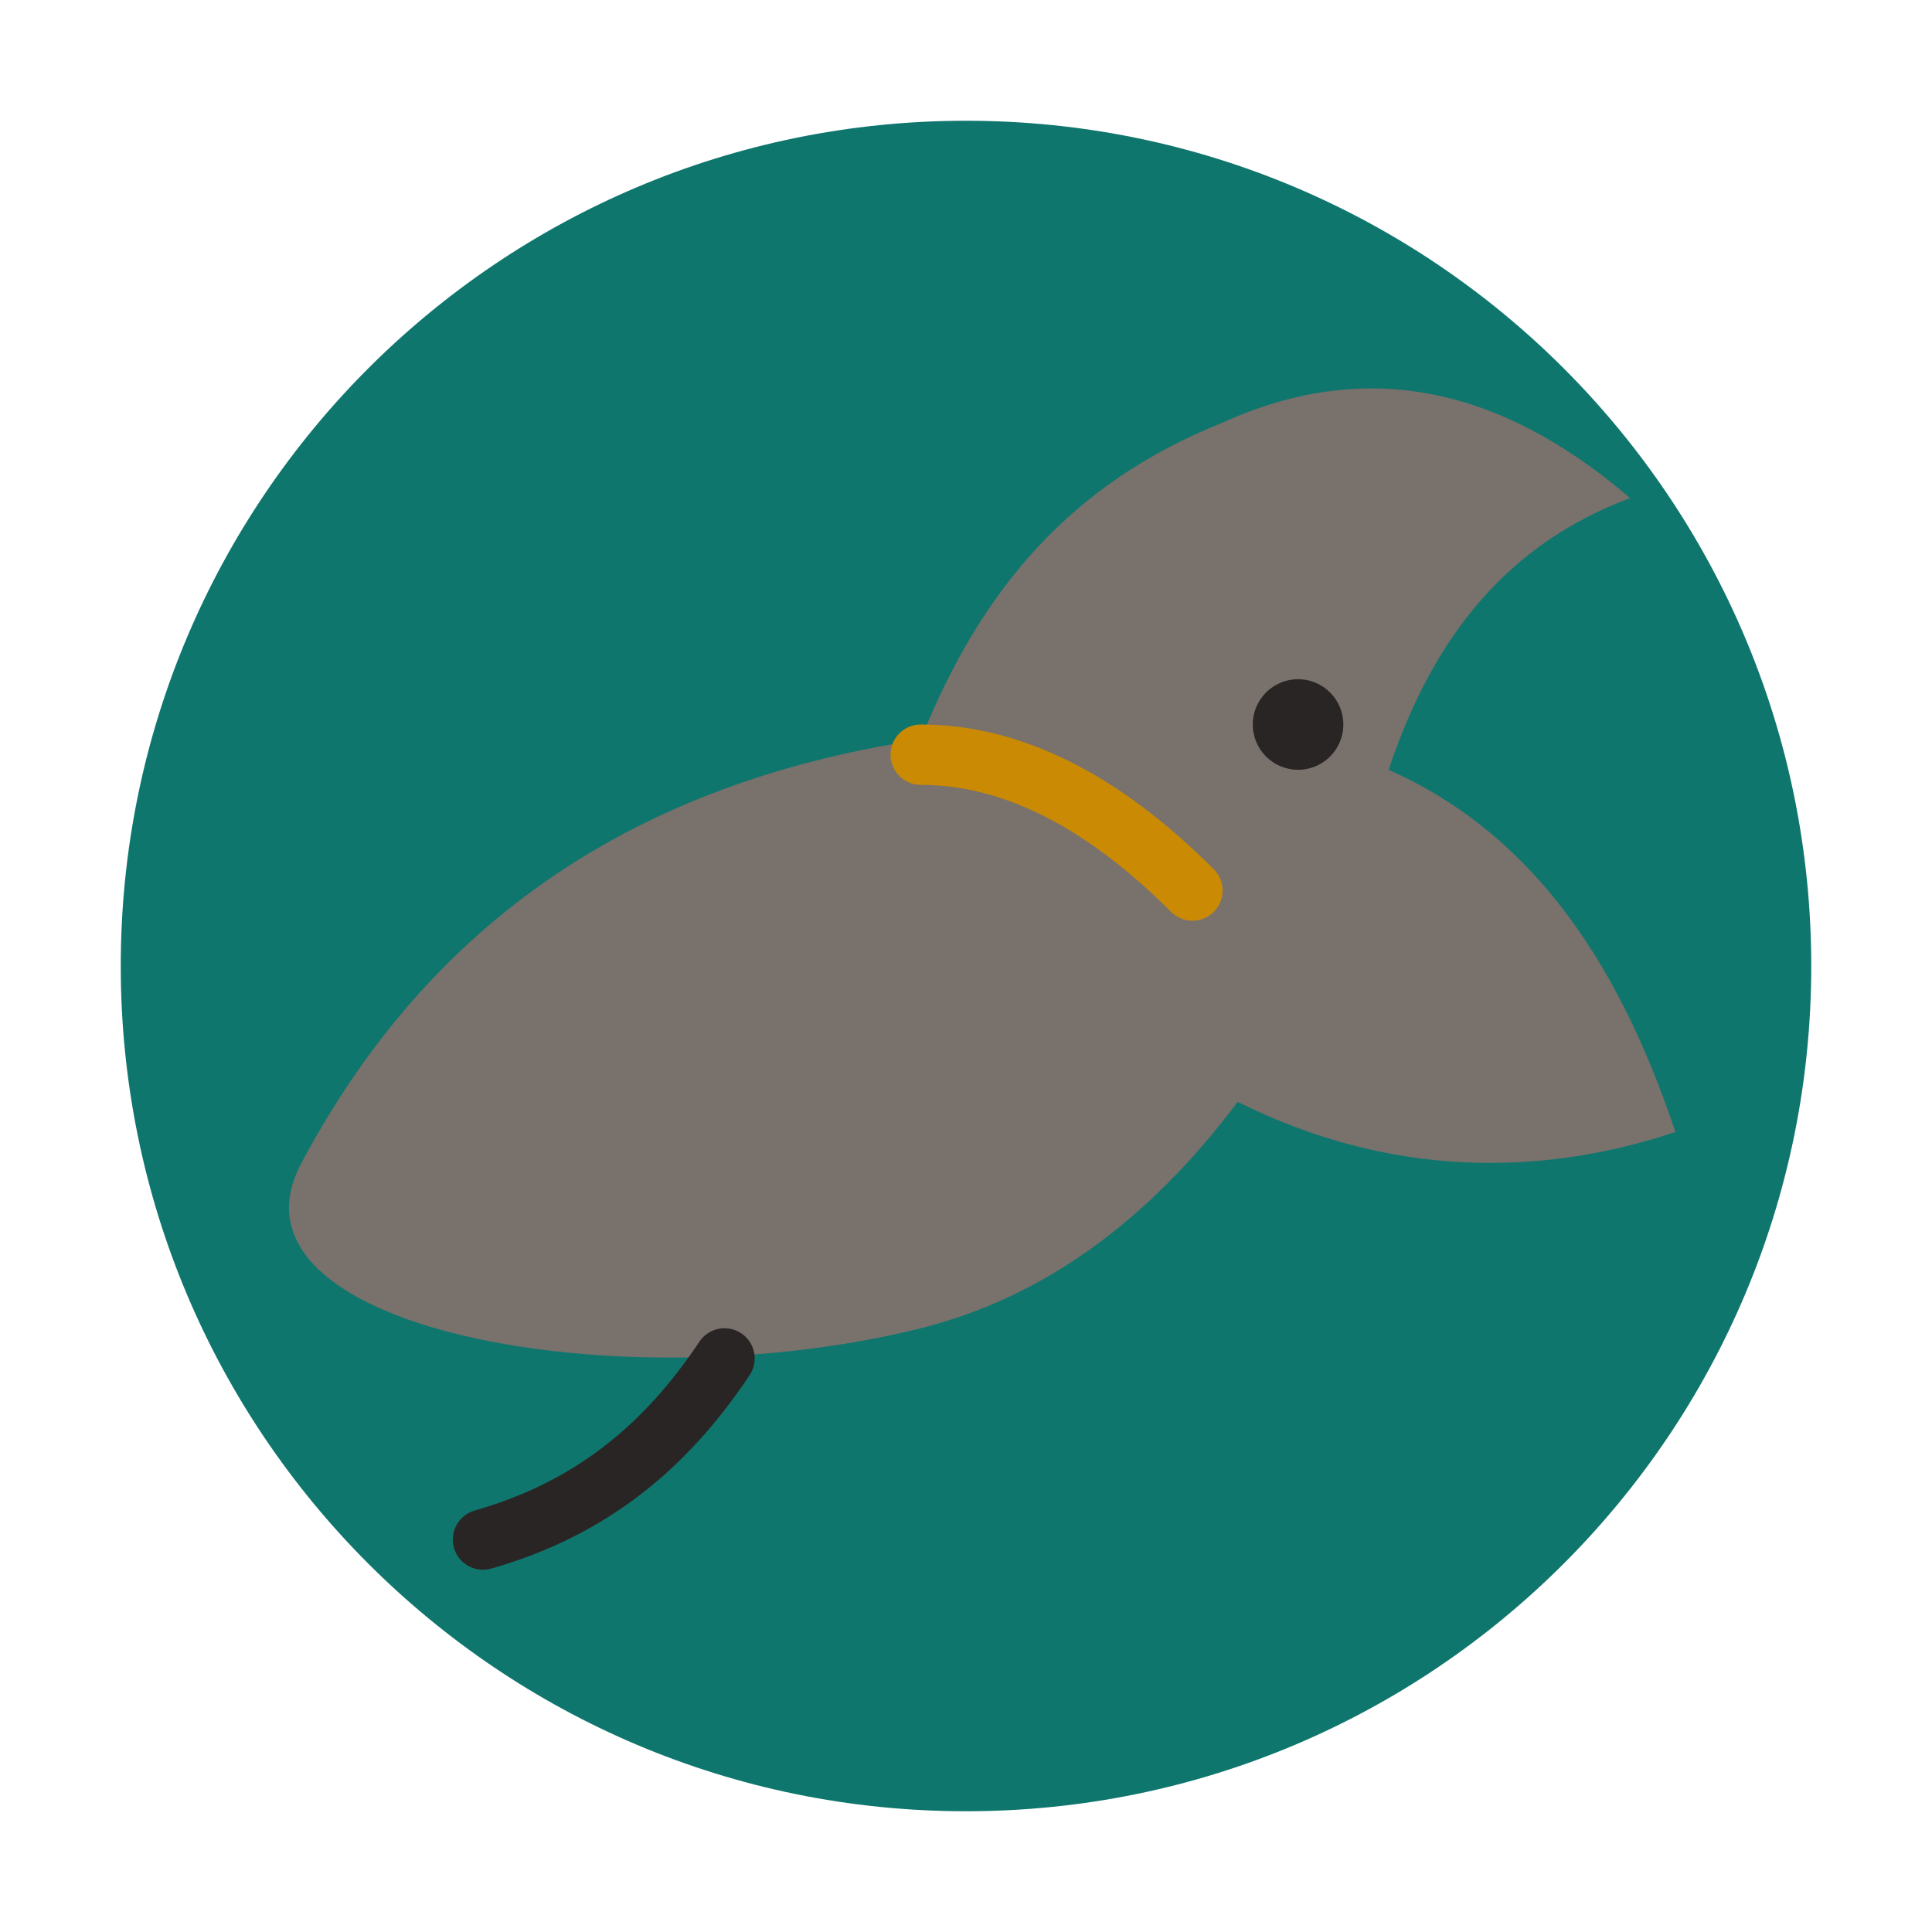
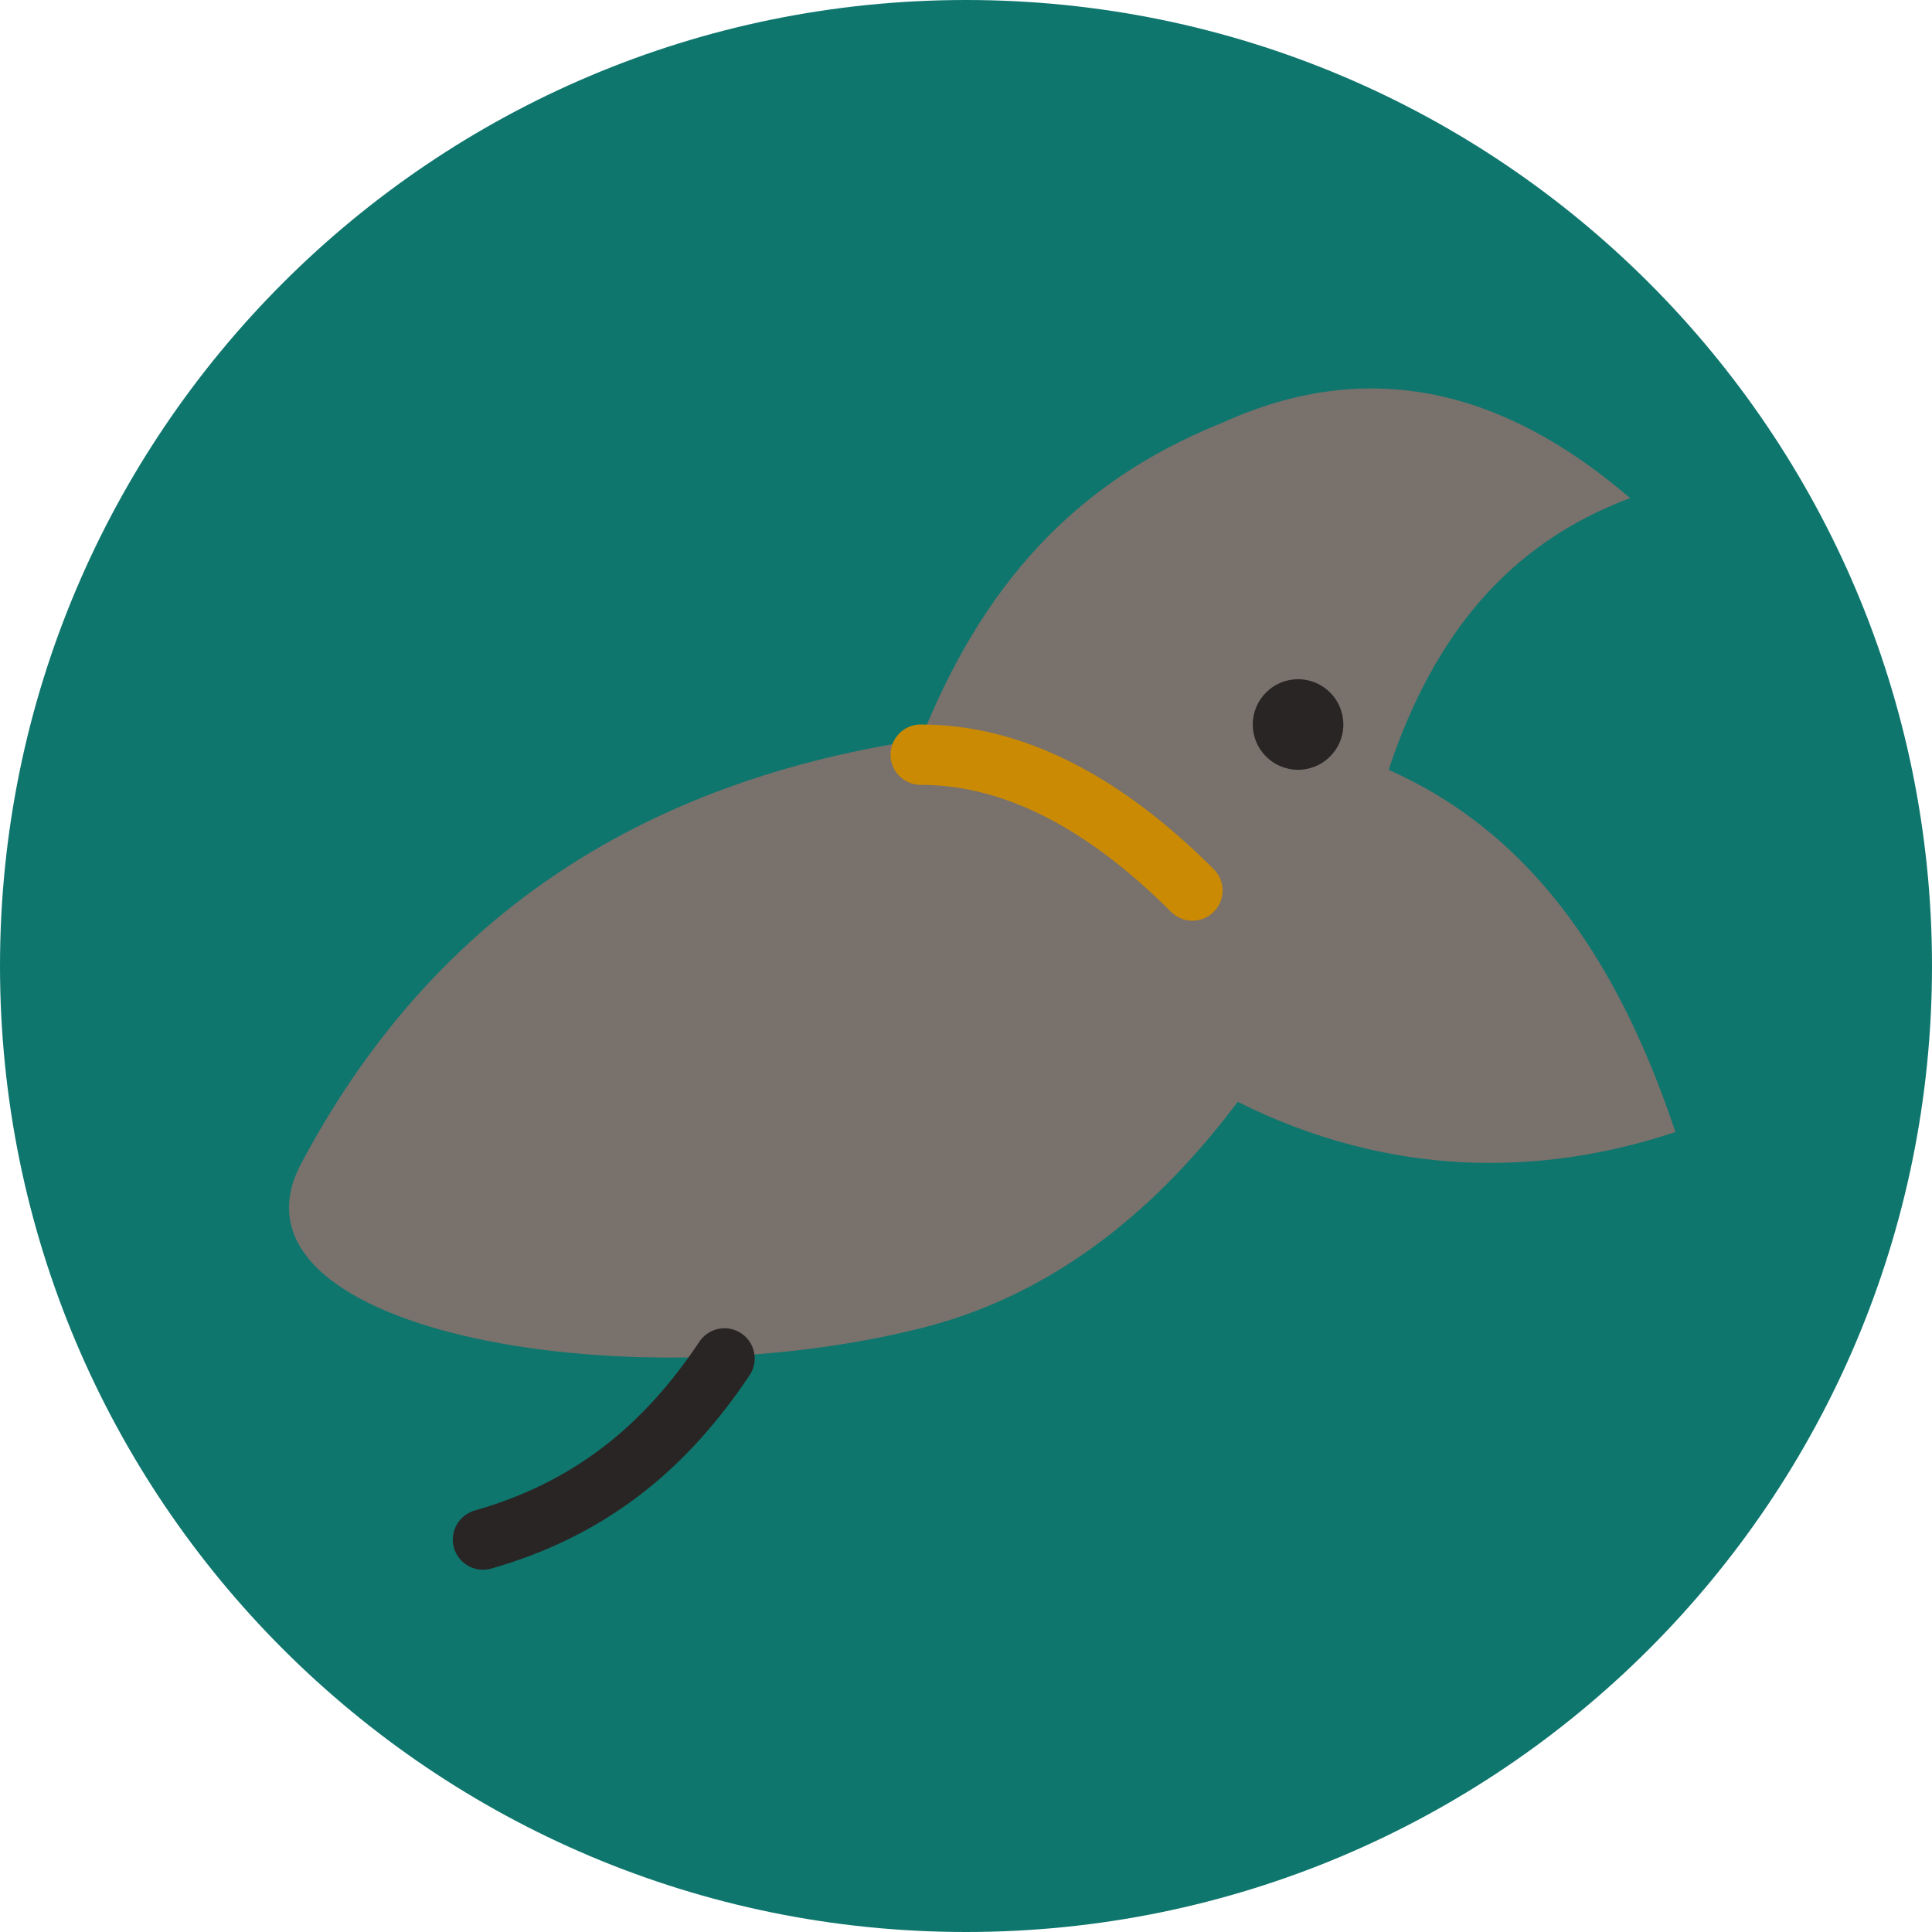
<svg xmlns="http://www.w3.org/2000/svg" viewBox="0 0 256 256" fill="none">
-   <circle cx="128" cy="128" r="112" fill="#0f766e" />
-   <circle cx="128" cy="128" r="104" fill="#0f766e" opacity="0.92" />
+   <circle cx="128" cy="128" r="128" fill="#0f766e" />
  <path d="M40 154c16-30 42-50 82-56 8-20 20-34 40-42 22-10 40-2 54 10-16 6-26 18-32 36 18 8 30 24 38 48-18 6-38 6-58-4-12 16-26 26-42 30-40 10-94 0-82-22Z" fill="#78716c" />
  <path d="M122 100c12 0 24 6 36 18" stroke="#ca8a04" stroke-width="8" stroke-linecap="round" />
  <circle cx="172" cy="96" r="6" fill="#292524" />
  <path d="M96 180c-8 12-18 20-32 24" stroke="#292524" stroke-width="8" stroke-linecap="round" />
</svg>
